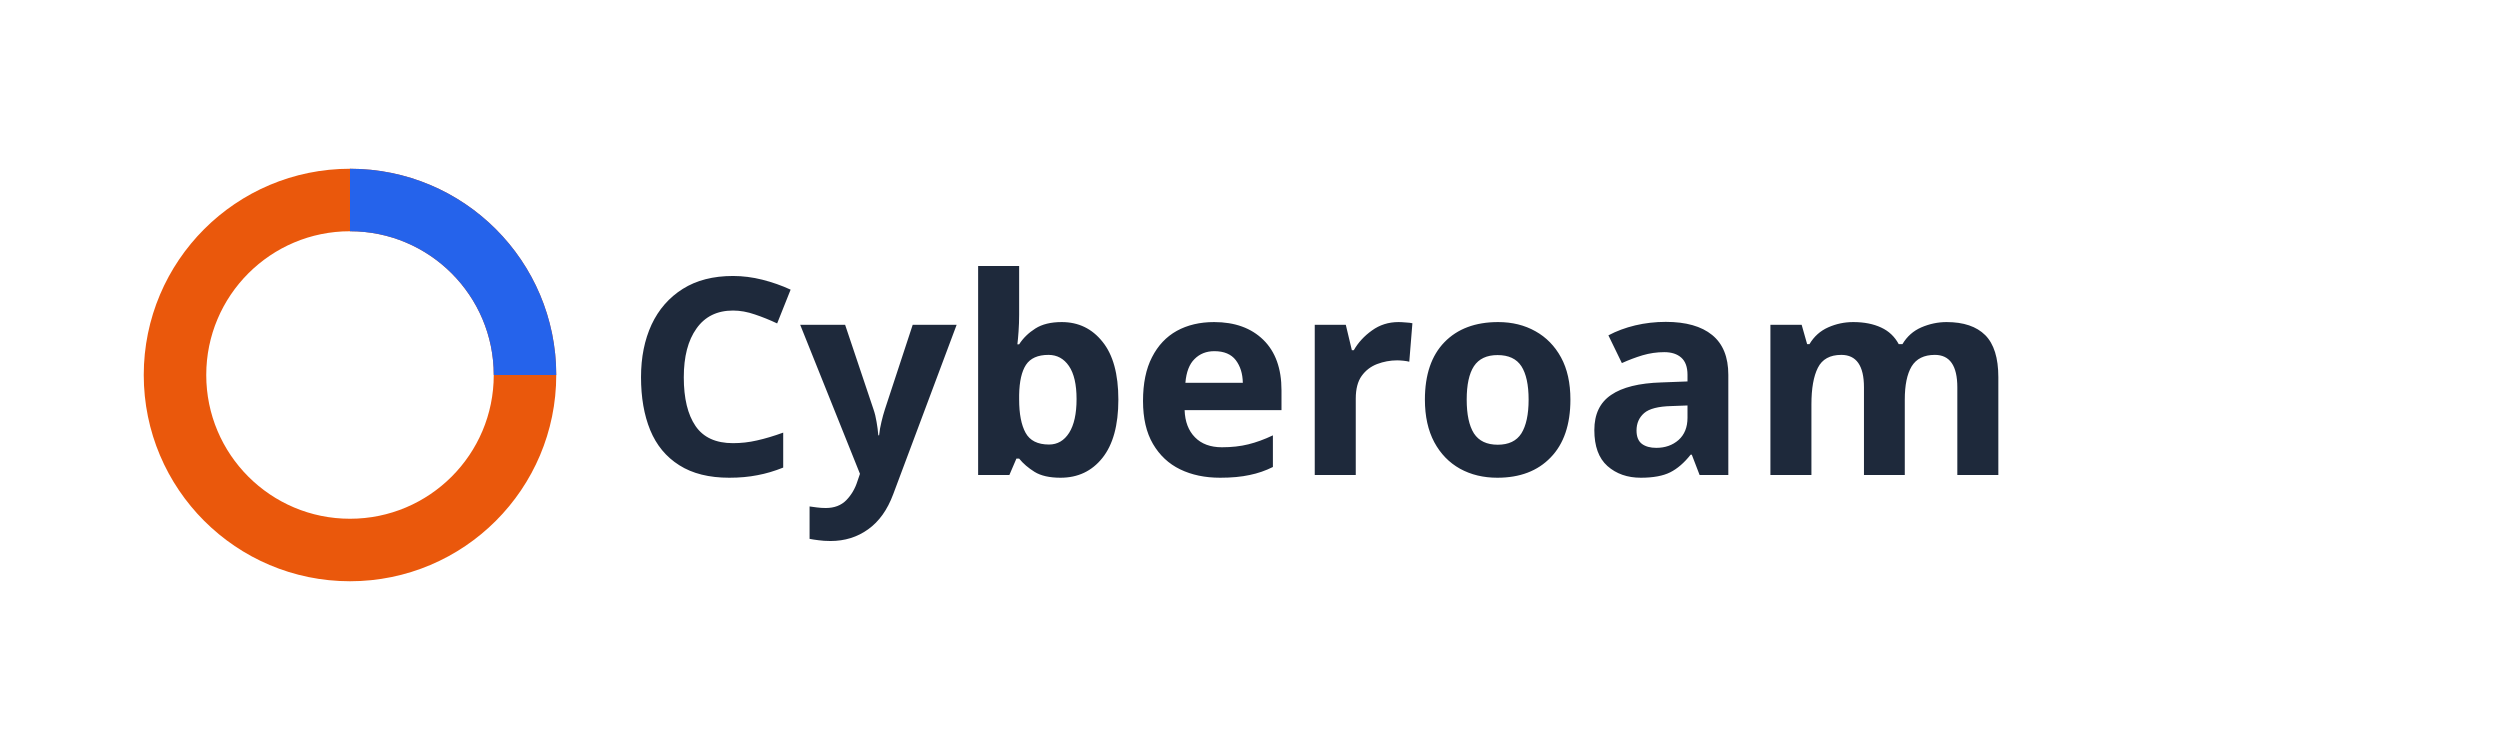
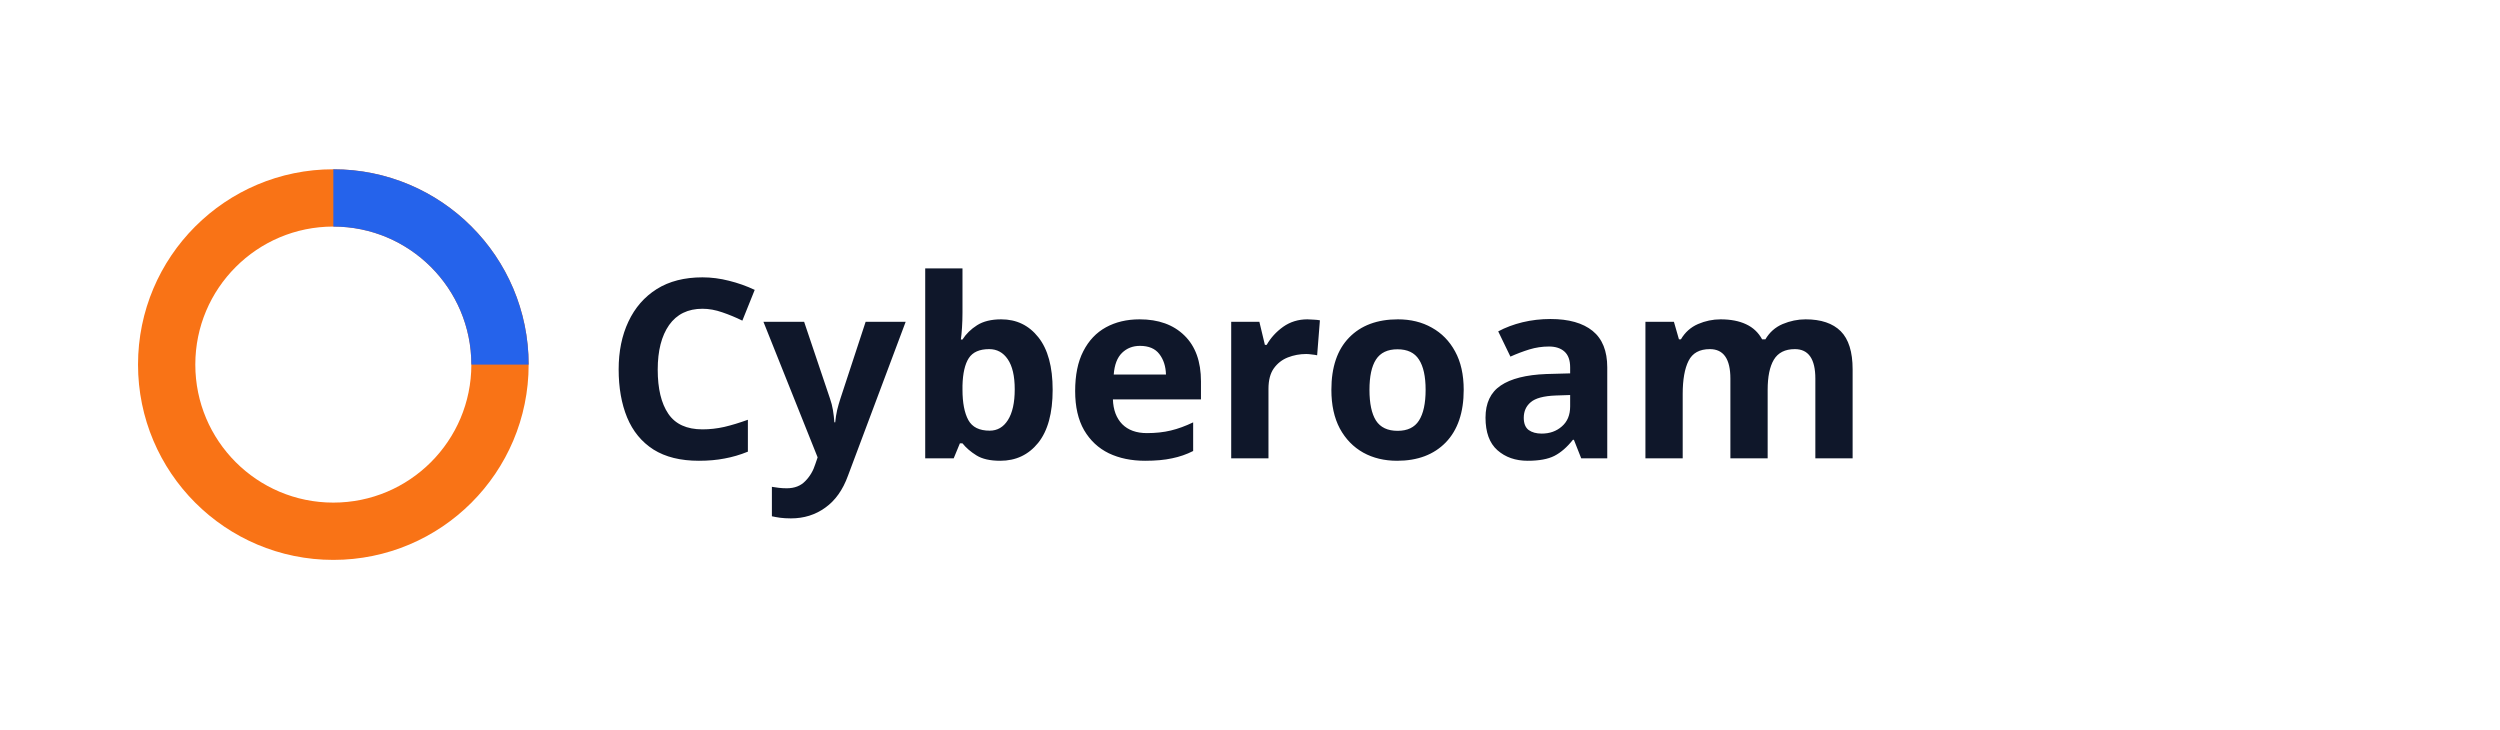
- <svg xmlns="http://www.w3.org/2000/svg" viewBox="0 0 200 60" width="200" height="60">
-   <circle cx="28" cy="30" r="14" fill="none" stroke="#EA580C" stroke-width="5" />
-   <path d="M28 16 A 14 14 0 0 1 42 30" fill="none" stroke="#2563EB" stroke-width="5" />
-   <text x="50" y="38" font-family="'Plus Jakarta Sans', sans-serif" font-weight="800" font-size="22" fill="#1E293B">Cyberoam</text>
+ <svg xmlns="http://www.w3.org/2000/svg" viewBox="0 0 240 70" width="240" height="70">
+   <circle cx="32" cy="35" r="16" fill="none" stroke="#F97316" stroke-width="5.5" />
+   <path d="M 32 19 A 16 16 0 0 1 48 35" fill="none" stroke="#2563EB" stroke-width="5.5" />
+   <text x="58" y="44" font-family="'Plus Jakarta Sans', sans-serif" font-weight="800" font-size="24" fill="#0F172A">Cyberoam</text>
</svg>
